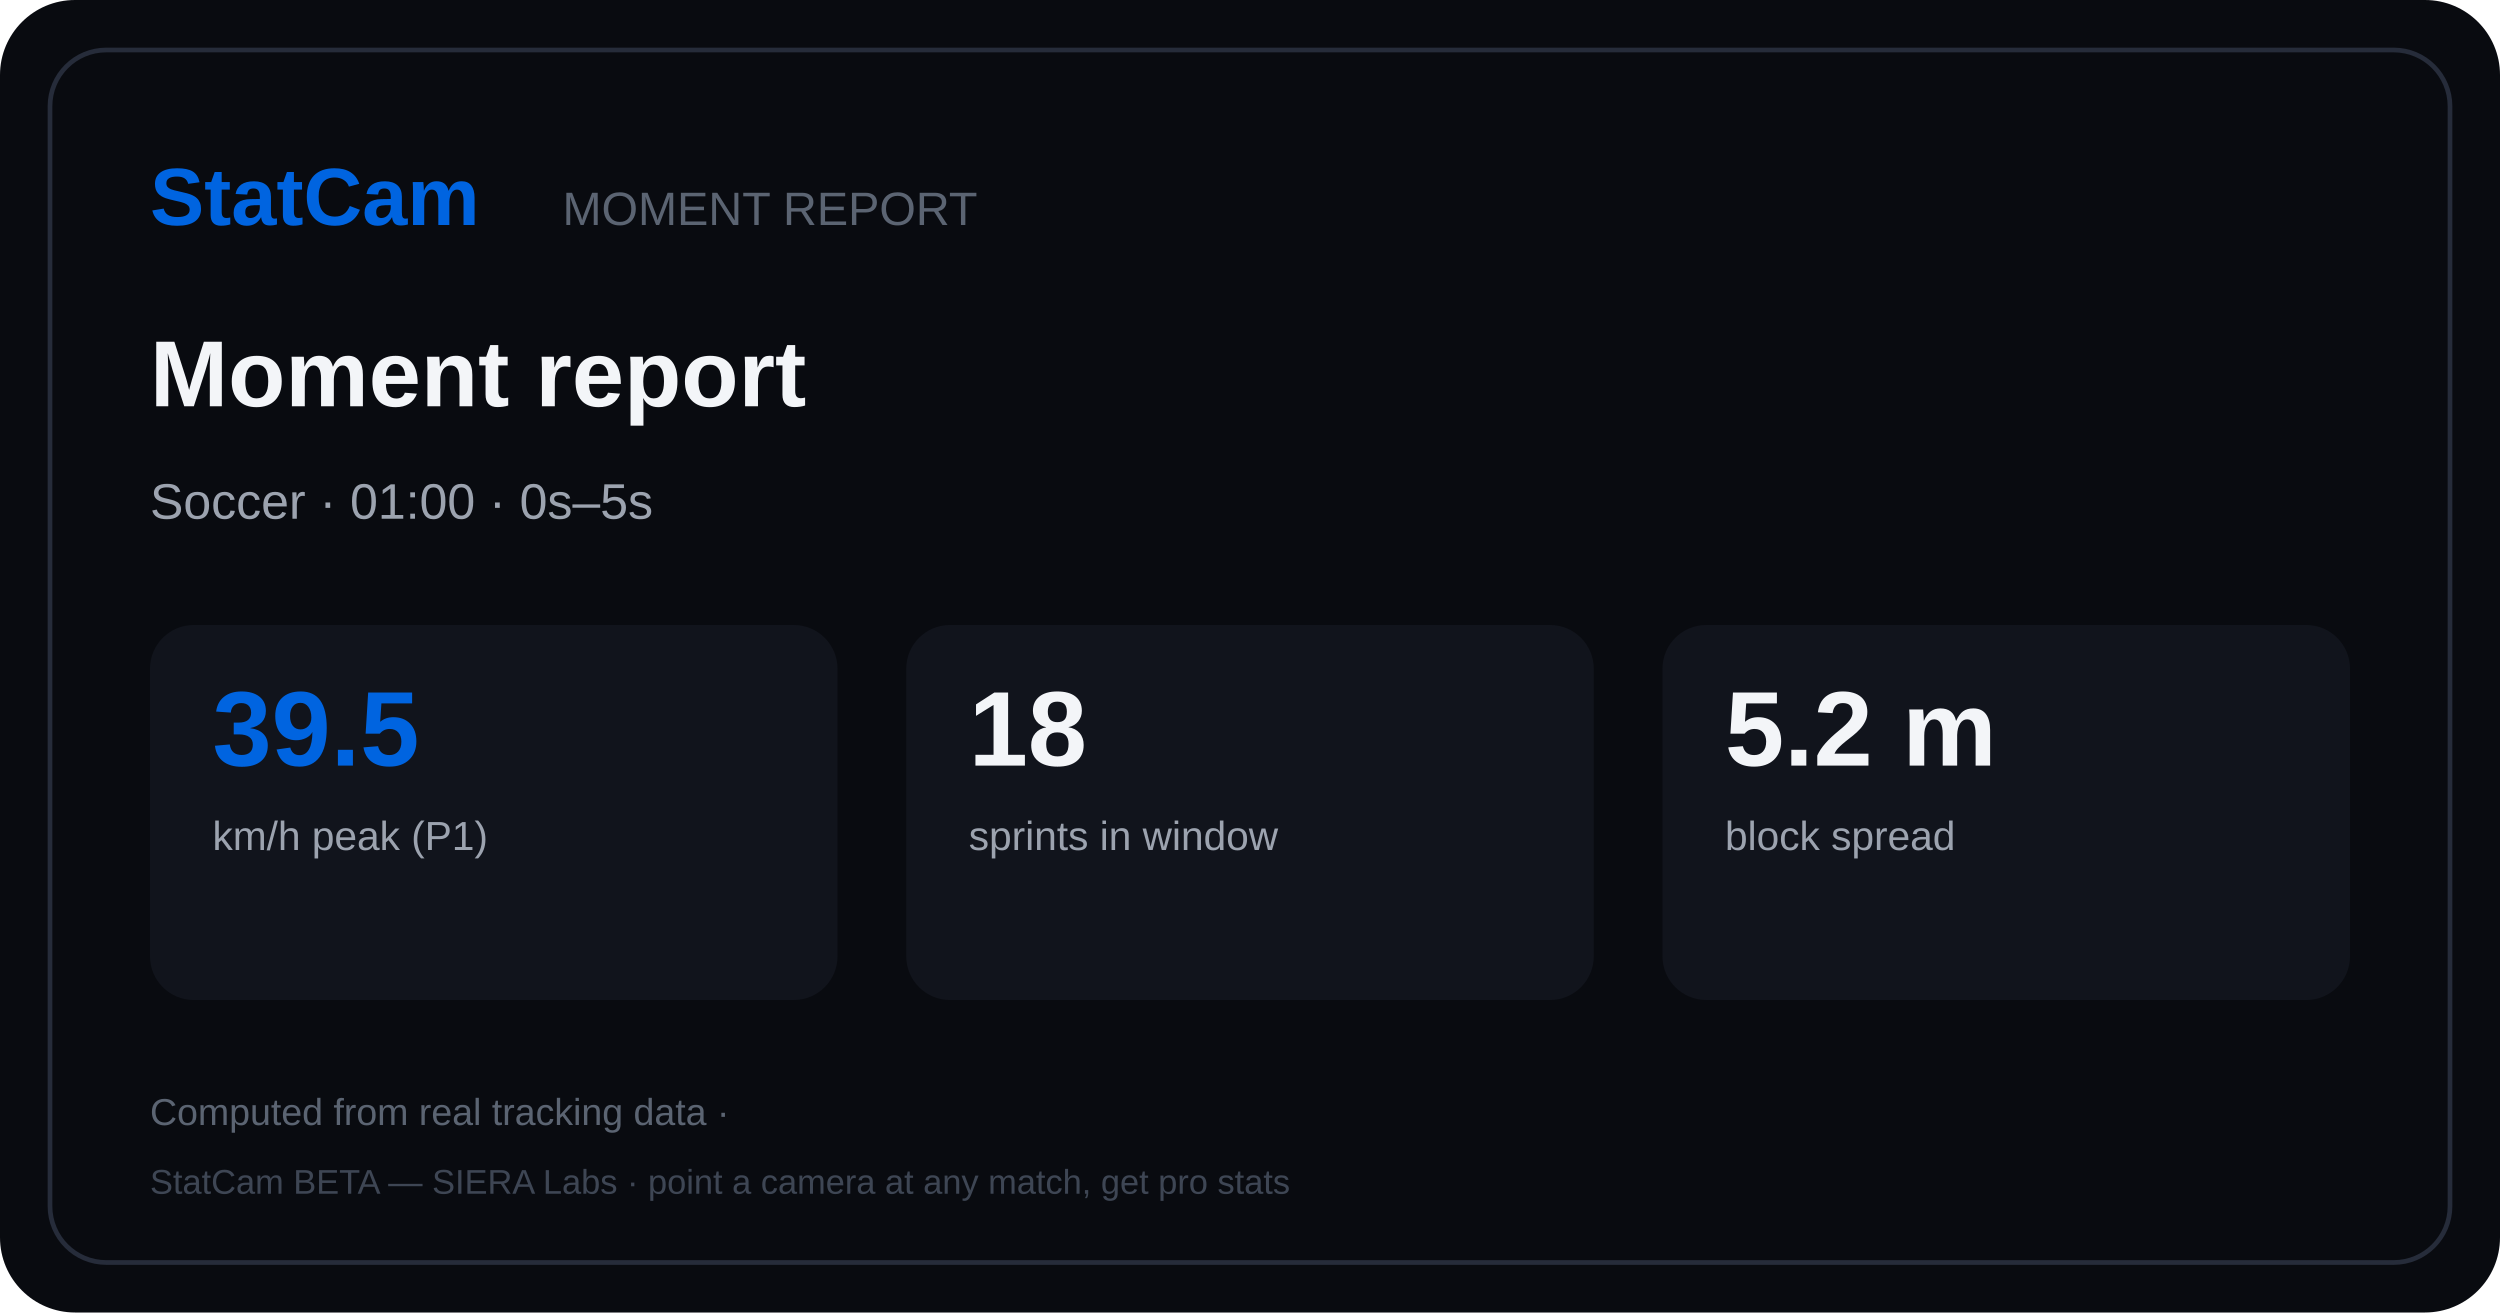
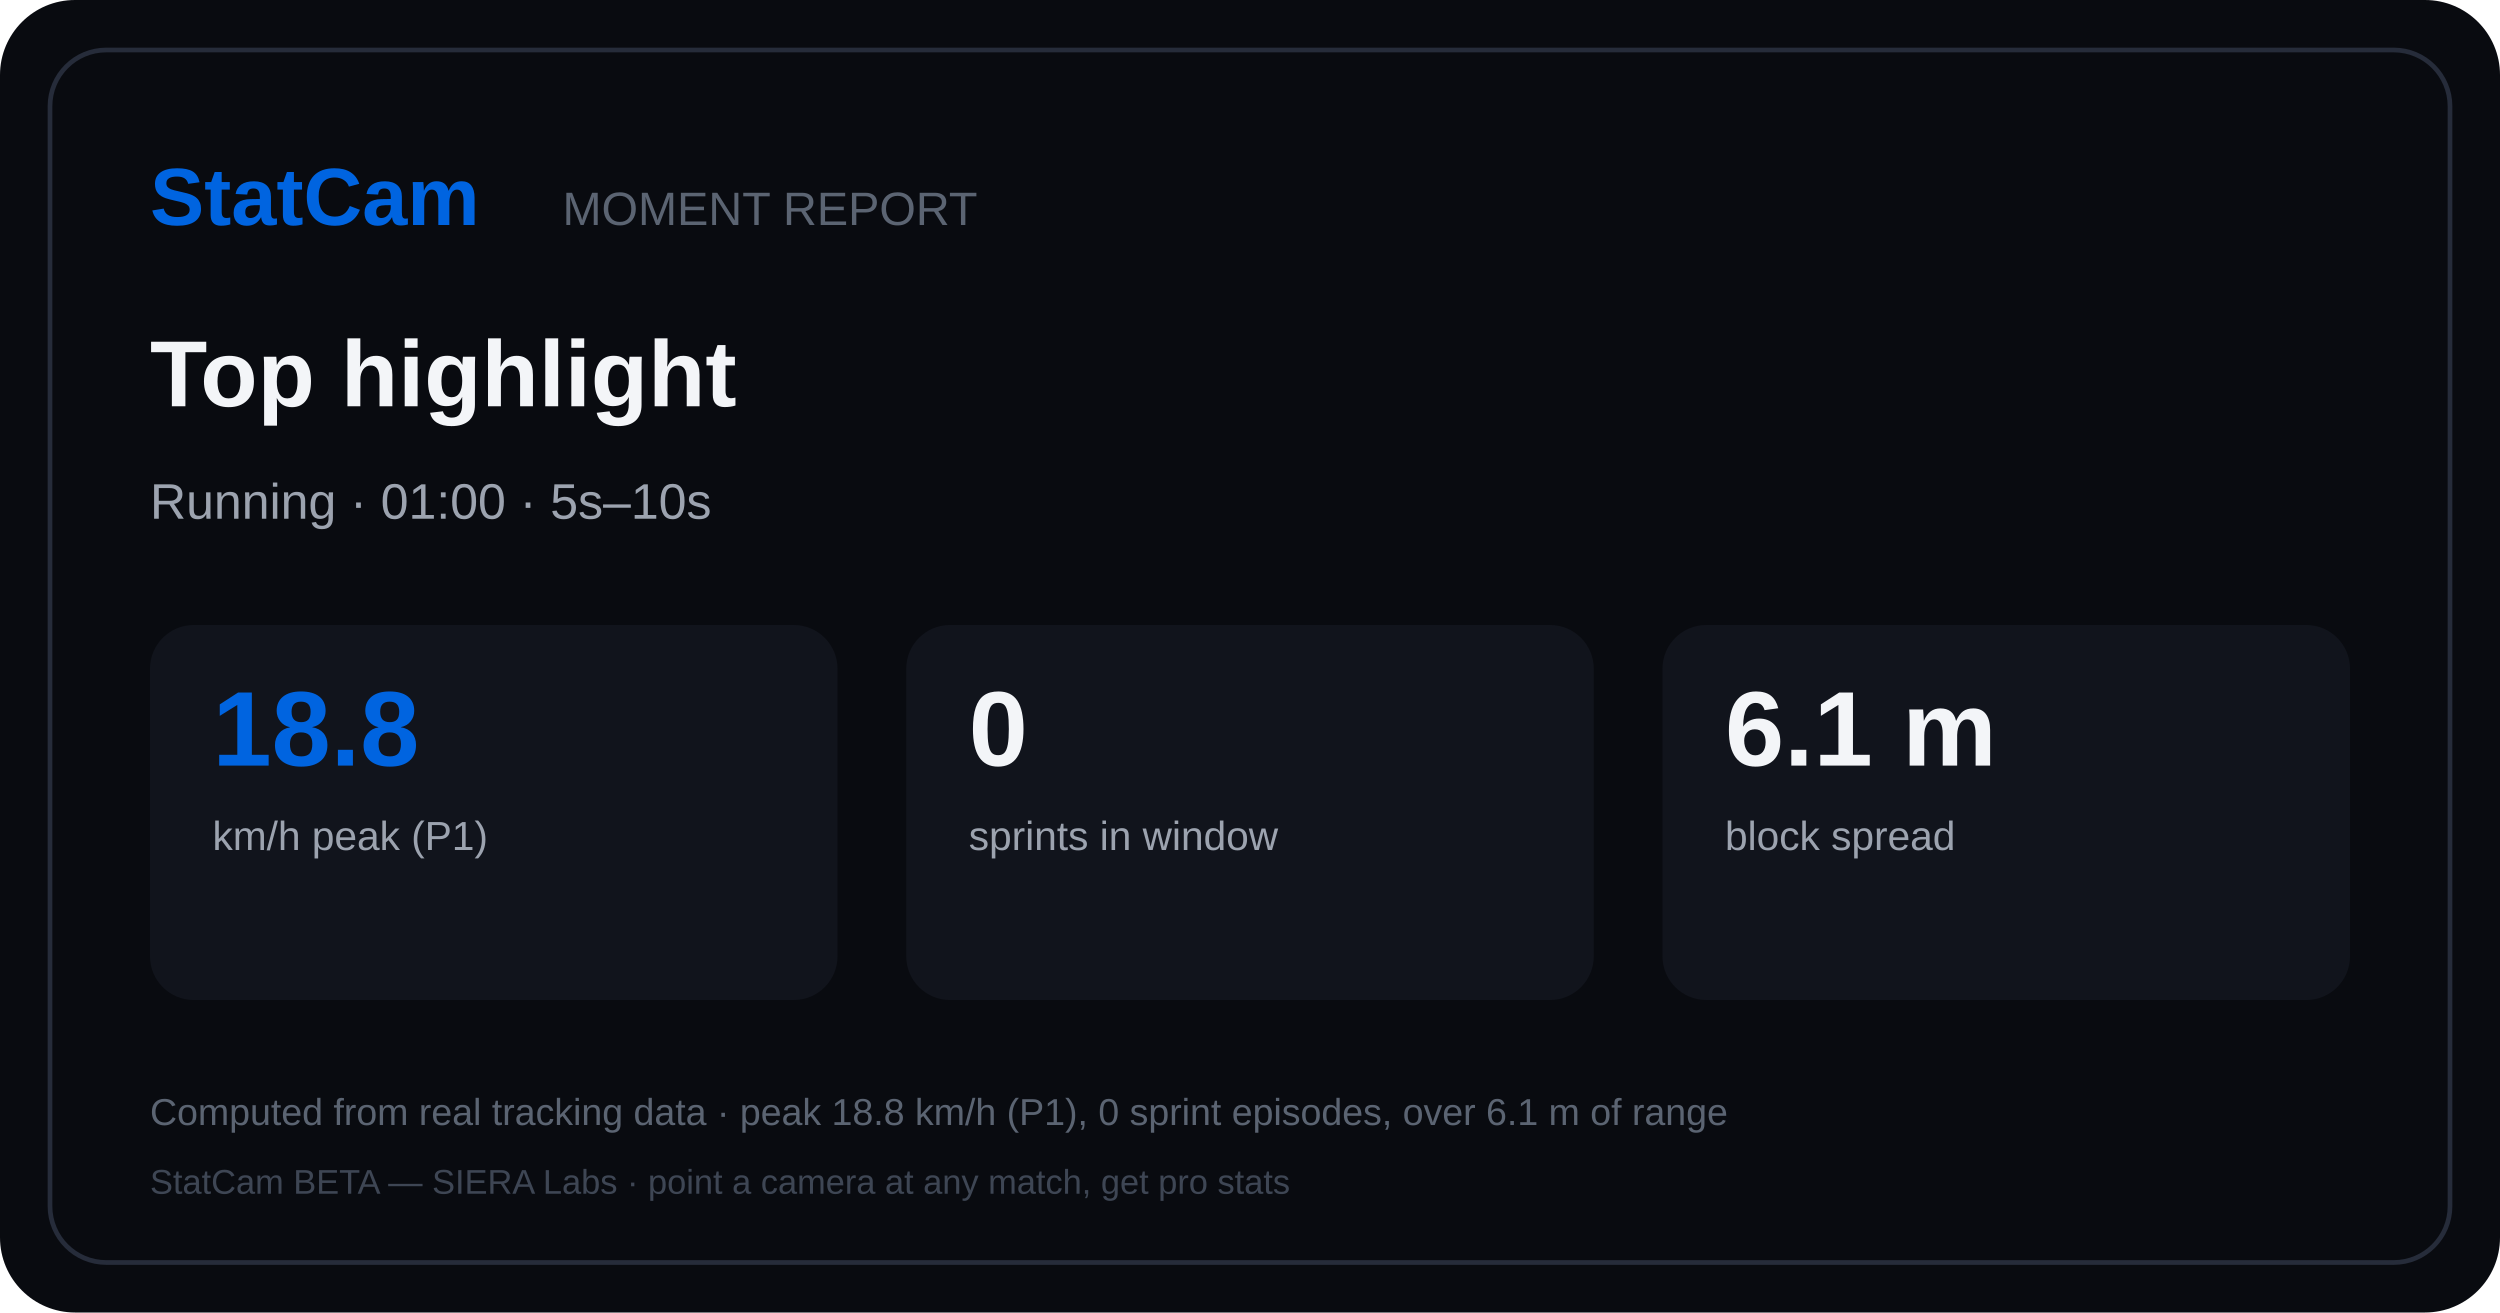
<svg xmlns="http://www.w3.org/2000/svg" width="800" height="420" viewBox="0 0 800 420">
  <rect width="800" height="420" rx="24" fill="#090B10" />
  <rect x="16" y="16" width="768" height="388" rx="18" fill="none" stroke="#262C3A" stroke-width="1.5" />
  <text x="48" y="72" fill="#0064E0" font-family="Arial" font-size="26" font-weight="800">StatCam</text>
  <text x="180" y="72" fill="#5B6472" font-family="Arial" font-size="15">MOMENT REPORT</text>
-   <text x="48" y="130" fill="#F3F5F8" font-family="Arial" font-size="30" font-weight="800">Moment report</text>
-   <text x="48" y="166" fill="#9CA3AF" font-family="Arial" font-size="16">Soccer · 01:00 · 0s–5s</text>
+   <text x="48" y="130" fill="#F3F5F8" font-family="Arial" font-size="30" font-weight="800">Top highlight</text>
+   <text x="48" y="166" fill="#9CA3AF" font-family="Arial" font-size="16">Running · 01:00 · 5s–10s</text>
  <rect x="48" y="200" width="220" height="120" rx="14" fill="#11141C" />
-   <text x="68" y="245" fill="#0064E0" font-family="Arial" font-size="34" font-weight="800">39.5</text>
+   <text x="68" y="245" fill="#0064E0" font-family="Arial" font-size="34" font-weight="800">18.8</text>
  <text x="68" y="272" fill="#9CA3AF" font-family="Arial" font-size="13">km/h peak (P1)</text>
  <rect x="290" y="200" width="220" height="120" rx="14" fill="#11141C" />
-   <text x="310" y="245" fill="#F3F5F8" font-family="Arial" font-size="34" font-weight="800">18</text>
+   <text x="310" y="245" fill="#F3F5F8" font-family="Arial" font-size="34" font-weight="800">0</text>
  <text x="310" y="272" fill="#9CA3AF" font-family="Arial" font-size="13">sprints in window</text>
  <rect x="532" y="200" width="220" height="120" rx="14" fill="#11141C" />
-   <text x="552" y="245" fill="#F3F5F8" font-family="Arial" font-size="34" font-weight="800">5.2 m</text>
+   <text x="552" y="245" fill="#F3F5F8" font-family="Arial" font-size="34" font-weight="800">6.1 m</text>
  <text x="552" y="272" fill="#9CA3AF" font-family="Arial" font-size="13">block spread</text>
-   <text x="48" y="360" fill="#5B6472" font-family="Arial" font-size="12">Computed from real tracking data · </text>
+   <text x="48" y="360" fill="#5B6472" font-family="Arial" font-size="12">Computed from real tracking data · peak 18.8 km/h (P1), 0 sprint episodes, over 6.1 m of range</text>
  <text x="48" y="382" fill="#3E4654" font-family="Arial" font-size="11">StatCam BETA — SIERA Labs · point a camera at any match, get pro stats</text>
</svg>
